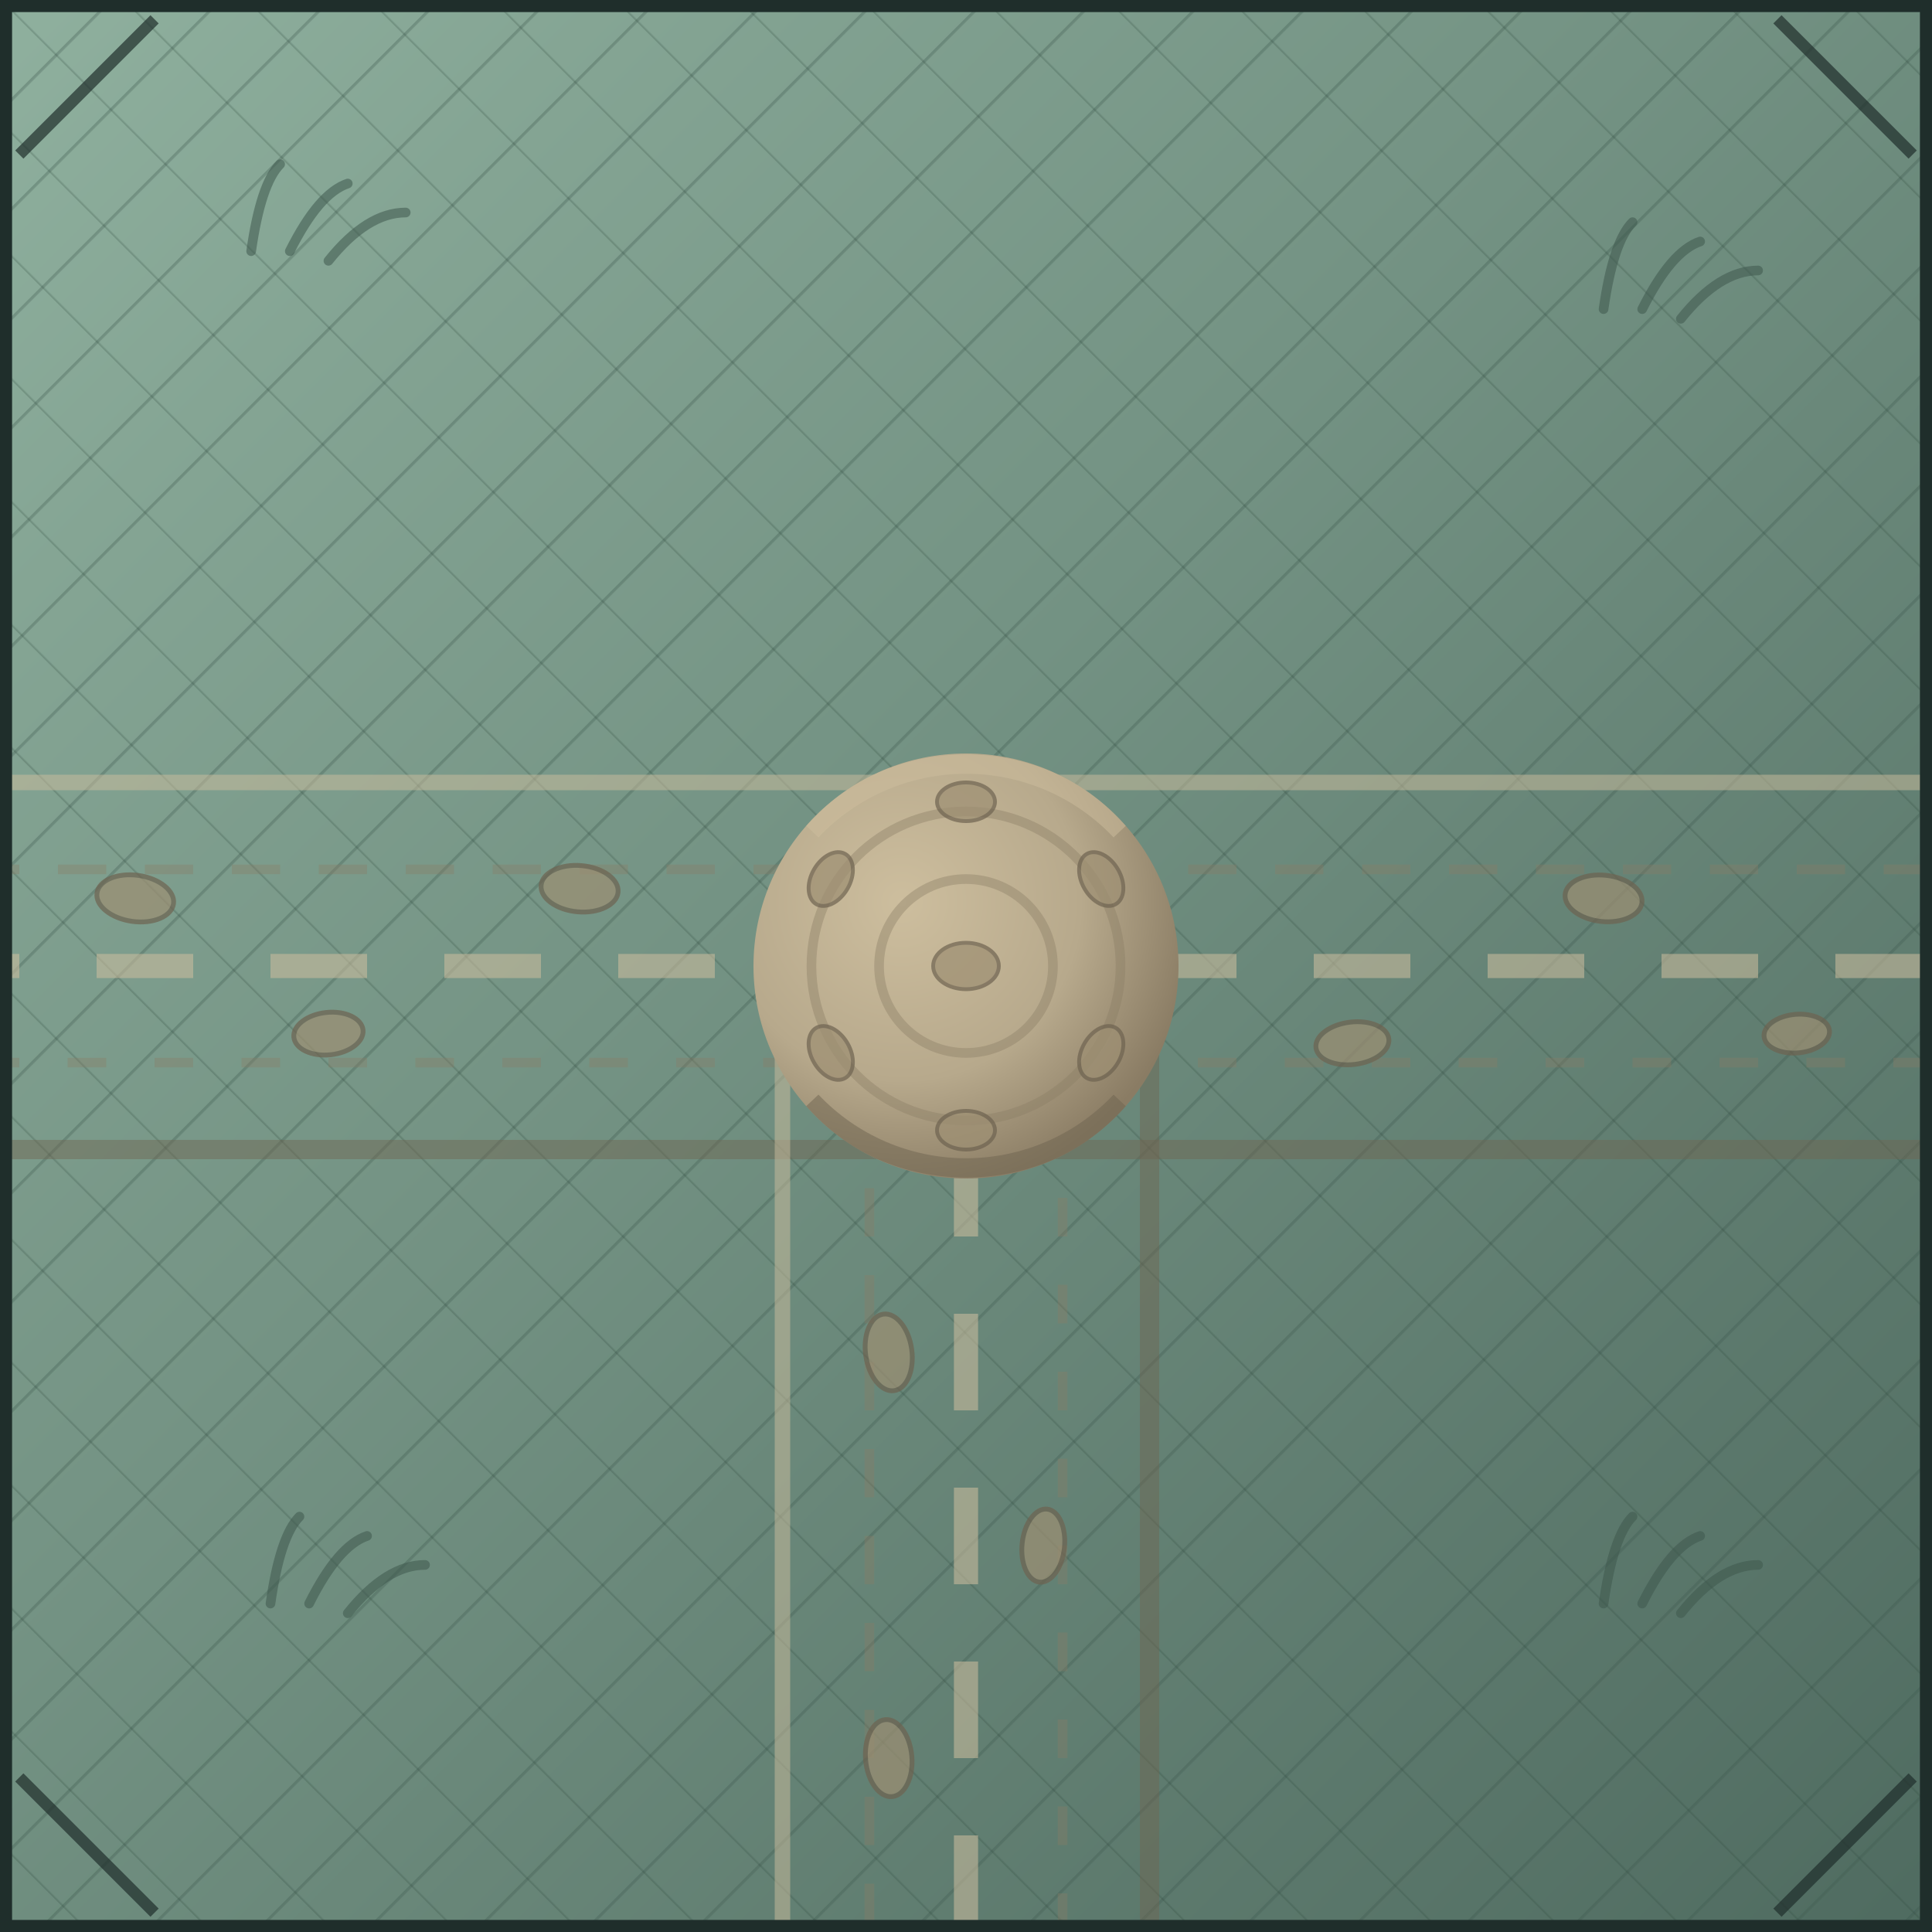
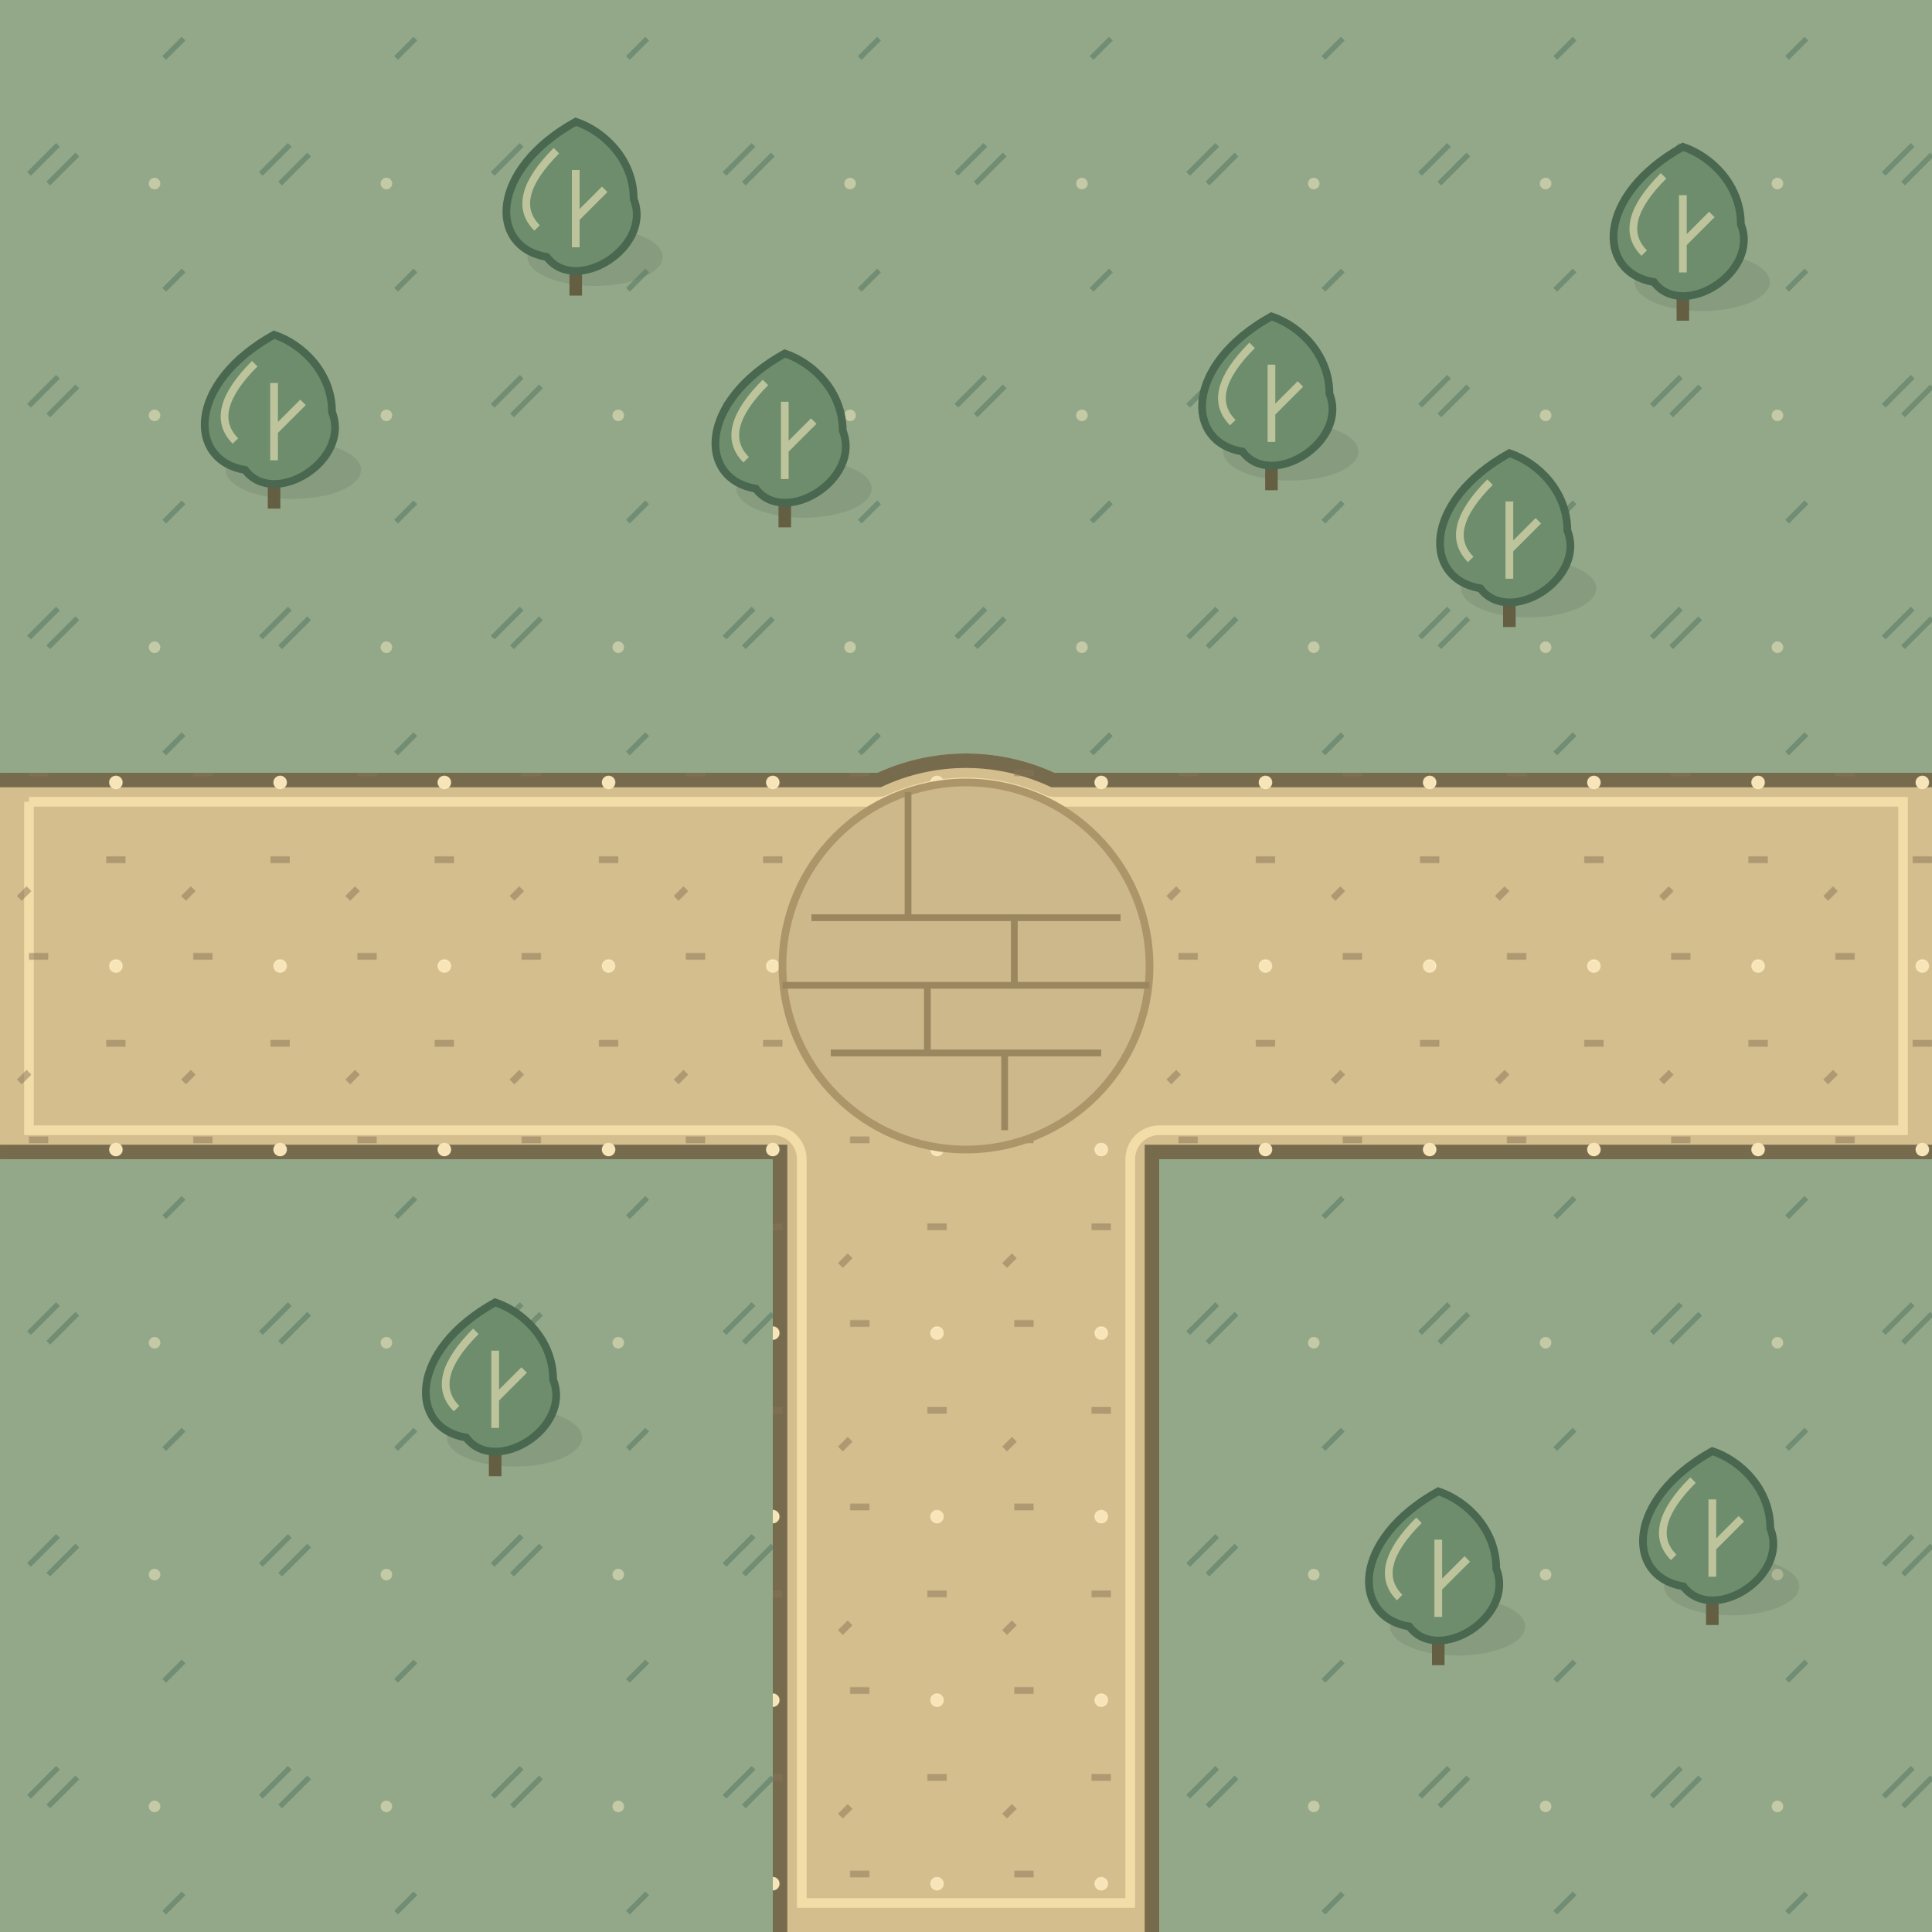
- <svg xmlns="http://www.w3.org/2000/svg" viewBox="0 0 200 200" width="200" height="200">
+ <svg xmlns="http://www.w3.org/2000/svg" width="200" height="200" viewBox="0 0 200 200">
  <defs>
-     <linearGradient id="grassGrad" x1="0" y1="0" x2="200" y2="200" gradientUnits="userSpaceOnUse">
-       <stop offset="0%" stop-color="#8FB09E" />
-       <stop offset="100%" stop-color="#4F6B60" />
-     </linearGradient>
-     <pattern id="hatchA" width="8" height="8" patternUnits="userSpaceOnUse" patternTransform="rotate(45)">
-       <line x1="0" y1="0" x2="0" y2="8" stroke="#3E574D" stroke-width="0.6" opacity="0.3" />
+     <pattern id="grass" width="24" height="24" patternUnits="userSpaceOnUse">
+       <path d="M3,18 l3,-3 m-1,4 3,-3 M17,6 l2,-2" fill="none" stroke="#4f715d" stroke-width=".55" opacity=".5" />
+       <circle cx="16" cy="19" r=".6" fill="#dfdab5" opacity=".65" />
    </pattern>
-     <pattern id="hatchB" width="9" height="9" patternUnits="userSpaceOnUse" patternTransform="rotate(-45)">
-       <line x1="0" y1="0" x2="0" y2="9" stroke="#2F473D" stroke-width="0.4" opacity="0.22" />
+     <pattern id="stone" width="24" height="16" patternUnits="userSpaceOnUse">
+       <path d="M0,0 H24 M0,8 H24 M12,0 V8 M0,8 V16 M24,8 V16" fill="none" stroke="#214e48" stroke-width=".55" opacity=".5" />
+       <path d="M1,1 H23 M1,9 H11" stroke="#9bc1a1" stroke-width=".5" opacity=".45" />
    </pattern>
-     <linearGradient id="roadGrad" x1="0" y1="0" x2="0" y2="1">
-       <stop offset="0%" stop-color="#C4B79C" />
-       <stop offset="55%" stop-color="#B7A98C" />
-       <stop offset="100%" stop-color="#98896C" />
-     </linearGradient>
-     <radialGradient id="hubGrad" cx="35%" cy="35%" r="70%">
-       <stop offset="0%" stop-color="#CDBE9E" />
-       <stop offset="60%" stop-color="#B7A98C" />
-       <stop offset="100%" stop-color="#8A7C64" />
-     </radialGradient>
-     <clipPath id="hubClip">
-       <circle cx="100" cy="100" r="22" />
+     <pattern id="hatch" width="5" height="5" patternUnits="userSpaceOnUse">
+       <path d="M-1,1 L1,-1 M0,5 L5,0 M4,6 L6,4" stroke="#193e38" stroke-width=".65" opacity=".4" />
+     </pattern>
+     <pattern id="gravel" width="17" height="19" patternUnits="userSpaceOnUse">
+       <path d="M3,4 h2 m6,9 h2 M2,17 l1,-1" stroke="#877455" stroke-width=".7" opacity=".5" />
+       <circle cx="12" cy="5" r=".7" fill="#f7e4b8" />
+     </pattern>
+     <clipPath id="canvas">
+       <rect width="200" height="200" />
+     </clipPath>
+     <clipPath id="road">
+       <path d="M80.000,199.000 L80.000,200.000 L120.000,200.000 L120.000,199.000 L120.000,120.000 L199.000,120.000 L200.000,120.000 L200.000,80.000 L199.000,80.000 L109.165,80.000 L109.161,79.998 L108.915,79.887 L108.668,79.779 L108.419,79.675 L108.169,79.573 L107.918,79.474 L107.665,79.379 L107.412,79.286 L107.157,79.197 L106.901,79.110 L106.644,79.027 L106.386,78.947 L106.127,78.871 L105.868,78.797 L105.607,78.727 L105.346,78.659 L105.083,78.595 L104.820,78.535 L104.556,78.477 L104.292,78.423 L104.027,78.372 L103.761,78.324 L103.495,78.279 L103.228,78.238 L102.961,78.200 L102.693,78.165 L102.425,78.134 L102.156,78.106 L101.888,78.081 L101.618,78.060 L101.349,78.041 L101.079,78.026 L100.810,78.015 L100.540,78.007 L100.270,78.002 L100.000,78.000 L99.730,78.002 L99.460,78.007 L99.190,78.015 L98.921,78.026 L98.651,78.041 L98.382,78.060 L98.112,78.081 L97.844,78.106 L97.575,78.134 L97.307,78.165 L97.039,78.200 L96.772,78.238 L96.505,78.279 L96.239,78.324 L95.973,78.372 L95.708,78.423 L95.444,78.477 L95.180,78.535 L94.917,78.595 L94.654,78.659 L94.393,78.727 L94.132,78.797 L93.873,78.871 L93.614,78.947 L93.356,79.027 L93.099,79.110 L92.843,79.197 L92.588,79.286 L92.335,79.379 L92.082,79.474 L91.831,79.573 L91.581,79.675 L91.332,79.779 L91.085,79.887 L90.839,79.998 L90.835,80.000 L1.000,80.000 L0.000,80.000 L0.000,120.000 L1.000,120.000 L80.000,120.000 L80.000,199.000 Z" fill="white" />
    </clipPath>
  </defs>
-   <rect data-structural="true" data-role="field-base" x="0" y="0" width="200" height="200" fill="url(#grassGrad)" />
-   <rect x="0" y="0" width="200" height="200" fill="url(#hatchA)" />
-   <rect x="0" y="0" width="200" height="200" fill="url(#hatchB)" />
-   <g stroke="#3E574D" stroke-width="1" stroke-linecap="round" fill="none" opacity="0.55">
-     <path d="M26,26 q1,-7 3,-9 M30,26 q3,-6 6,-7 M34,27 q4,-5 8,-5" />
-     <path d="M166,32 q1,-7 3,-9 M170,32 q3,-6 6,-7 M174,33 q4,-5 8,-5" />
-     <path d="M28,166 q1,-7 3,-9 M32,166 q3,-6 6,-7 M36,167 q4,-5 8,-5" />
-     <path d="M166,166 q1,-7 3,-9 M170,166 q3,-6 6,-7 M174,167 q4,-5 8,-5" />
-   </g>
-   <path data-structural="true" data-role="road" data-group="0" d="M200,100 L100,100" fill="none" stroke="url(#roadGrad)" stroke-width="40" stroke-linecap="butt" />
-   <path data-structural="true" data-role="road" data-group="1" d="M100,200 L100,100" fill="none" stroke="url(#roadGrad)" stroke-width="40" stroke-linecap="butt" />
-   <path data-structural="true" data-role="road" data-group="2" d="M0,100 L100,100" fill="none" stroke="url(#roadGrad)" stroke-width="40" stroke-linecap="butt" />
-   <path d="M200,81 L0,81" fill="none" stroke="#CDBE9E" stroke-width="1.6" opacity="0.5" />
-   <path d="M200,119 L0,119" fill="none" stroke="#6E6350" stroke-width="2" opacity="0.45" />
-   <path d="M200,90 L0,90" fill="none" stroke="#8A7C64" stroke-width="1" stroke-dasharray="5 4" opacity="0.35" />
-   <path d="M200,110 L0,110" fill="none" stroke="#8A7C64" stroke-width="1" stroke-dasharray="4 5" opacity="0.35" />
-   <path d="M200,100 L0,100" fill="none" stroke="#CDBE9E" stroke-width="2.5" stroke-dasharray="10 8" opacity="0.55" />
-   <path d="M81,200 L81,100" fill="none" stroke="#CDBE9E" stroke-width="1.6" opacity="0.5" />
-   <path d="M119,200 L119,100" fill="none" stroke="#6E6350" stroke-width="2" opacity="0.45" />
-   <path d="M90,200 L90,100" fill="none" stroke="#8A7C64" stroke-width="1" stroke-dasharray="5 4" opacity="0.35" />
-   <path d="M110,200 L110,100" fill="none" stroke="#8A7C64" stroke-width="1" stroke-dasharray="4 5" opacity="0.35" />
-   <path d="M100,200 L100,100" fill="none" stroke="#CDBE9E" stroke-width="2.5" stroke-dasharray="10 8" opacity="0.55" />
-   <g fill="#9C8E72" stroke="#6E6350" stroke-width="0.5" opacity="0.7">
-     <ellipse cx="14" cy="93" rx="4" ry="2.4" transform="rotate(8 14 93)" />
-     <ellipse cx="34" cy="107" rx="3.6" ry="2.2" transform="rotate(-6 34 107)" />
-     <ellipse cx="60" cy="92" rx="4" ry="2.4" transform="rotate(5 60 92)" />
-     <ellipse cx="140" cy="108" rx="3.8" ry="2.2" transform="rotate(-7 140 108)" />
-     <ellipse cx="166" cy="93" rx="4" ry="2.4" transform="rotate(6 166 93)" />
-     <ellipse cx="186" cy="107" rx="3.4" ry="2" transform="rotate(-5 186 107)" />
-     <ellipse cx="92" cy="140" rx="2.4" ry="4" transform="rotate(-8 92 140)" />
-     <ellipse cx="108" cy="160" rx="2.2" ry="3.8" transform="rotate(6 108 160)" />
-     <ellipse cx="92" cy="182" rx="2.4" ry="4" transform="rotate(-5 92 182)" />
-   </g>
-   <circle data-structural="true" data-role="junction-hub" cx="100" cy="100" r="22" fill="url(#hubGrad)" />
-   <g clip-path="url(#hubClip)">
-     <circle cx="100" cy="100" r="16" fill="none" stroke="#8A7C64" stroke-width="1" opacity="0.4" />
-     <circle cx="100" cy="100" r="9" fill="none" stroke="#8A7C64" stroke-width="1" opacity="0.4" />
-     <g fill="#9C8E72" stroke="#6E6350" stroke-width="0.4" opacity="0.7">
-       <ellipse cx="100" cy="83" rx="3" ry="2" />
-       <ellipse cx="114" cy="91" rx="3" ry="2" transform="rotate(60 114 91)" />
-       <ellipse cx="114" cy="109" rx="3" ry="2" transform="rotate(120 114 109)" />
-       <ellipse cx="100" cy="117" rx="3" ry="2" />
-       <ellipse cx="86" cy="109" rx="3" ry="2" transform="rotate(60 86 109)" />
-       <ellipse cx="86" cy="91" rx="3" ry="2" transform="rotate(120 86 91)" />
-       <ellipse cx="100" cy="100" rx="3.4" ry="2.4" />
+   <g clip-path="url(#canvas)">
+     <rect width="200" height="200" fill="#93a889" />
+     <rect width="200" height="200" fill="url(#grass)" />
+     <g transform="translate(28.37 43.65)">
+       <ellipse cx="2" cy="5" rx="7" ry="3" fill="#62785e" opacity=".25" />
+       <path d="M0,4 v5" stroke="#645e43" stroke-width="1.3" />
+       <path d="M0,-9 C-9,-4 -9,4 -3,5 C0,9 8,4 6,-1 C6,-5 3,-8 0,-9Z" fill="#6d8d6d" stroke="#49684f" stroke-width=".8" />
+       <path d="M-2,-6 Q-7,-1 -4,2 M0,-4 V4 M0,1 l3,-3" stroke="#bdc49c" stroke-width=".8" fill="none" />
    </g>
-     <path d="M84,86 A22,22 0 0,1 116,86" fill="none" stroke="#CDBE9E" stroke-width="2" opacity="0.5" />
-     <path d="M84,114 A22,22 0 0,0 116,114" fill="none" stroke="#6E6350" stroke-width="2" opacity="0.5" />
-   </g>
-   <rect data-structural="true" data-role="tile-border" x="0.5" y="0.5" width="199" height="199" fill="none" stroke="#1F2E2B" stroke-width="1.5" />
-   <g stroke="#1F2E2B" stroke-width="1.2" opacity="0.7">
-     <path d="M2,16 L16,2" />
-     <path d="M184,2 L198,16" />
-     <path d="M198,184 L184,198" />
-     <path d="M16,198 L2,184" />
+     <g transform="translate(131.62 41.75)">
+       <ellipse cx="2" cy="5" rx="7" ry="3" fill="#62785e" opacity=".25" />
+       <path d="M0,4 v5" stroke="#645e43" stroke-width="1.3" />
+       <path d="M0,-9 C-9,-4 -9,4 -3,5 C0,9 8,4 6,-1 C6,-5 3,-8 0,-9Z" fill="#6d8d6d" stroke="#49684f" stroke-width=".8" />
+       <path d="M-2,-6 Q-7,-1 -4,2 M0,-4 V4 M0,1 l3,-3" stroke="#bdc49c" stroke-width=".8" fill="none" />
+     </g>
+     <g transform="translate(177.26 159.22)">
+       <ellipse cx="2" cy="5" rx="7" ry="3" fill="#62785e" opacity=".25" />
+       <path d="M0,4 v5" stroke="#645e43" stroke-width="1.3" />
+       <path d="M0,-9 C-9,-4 -9,4 -3,5 C0,9 8,4 6,-1 C6,-5 3,-8 0,-9Z" fill="#6d8d6d" stroke="#49684f" stroke-width=".8" />
+       <path d="M-2,-6 Q-7,-1 -4,2 M0,-4 V4 M0,1 l3,-3" stroke="#bdc49c" stroke-width=".8" fill="none" />
+     </g>
+     <g transform="translate(156.25 55.91)">
+       <ellipse cx="2" cy="5" rx="7" ry="3" fill="#62785e" opacity=".25" />
+       <path d="M0,4 v5" stroke="#645e43" stroke-width="1.3" />
+       <path d="M0,-9 C-9,-4 -9,4 -3,5 C0,9 8,4 6,-1 C6,-5 3,-8 0,-9Z" fill="#6d8d6d" stroke="#49684f" stroke-width=".8" />
+       <path d="M-2,-6 Q-7,-1 -4,2 M0,-4 V4 M0,1 l3,-3" stroke="#bdc49c" stroke-width=".8" fill="none" />
+     </g>
+     <g transform="translate(51.26 143.82)">
+       <ellipse cx="2" cy="5" rx="7" ry="3" fill="#62785e" opacity=".25" />
+       <path d="M0,4 v5" stroke="#645e43" stroke-width="1.3" />
+       <path d="M0,-9 C-9,-4 -9,4 -3,5 C0,9 8,4 6,-1 C6,-5 3,-8 0,-9Z" fill="#6d8d6d" stroke="#49684f" stroke-width=".8" />
+       <path d="M-2,-6 Q-7,-1 -4,2 M0,-4 V4 M0,1 l3,-3" stroke="#bdc49c" stroke-width=".8" fill="none" />
+     </g>
+     <g transform="translate(148.89 163.38)">
+       <ellipse cx="2" cy="5" rx="7" ry="3" fill="#62785e" opacity=".25" />
+       <path d="M0,4 v5" stroke="#645e43" stroke-width="1.3" />
+       <path d="M0,-9 C-9,-4 -9,4 -3,5 C0,9 8,4 6,-1 C6,-5 3,-8 0,-9Z" fill="#6d8d6d" stroke="#49684f" stroke-width=".8" />
+       <path d="M-2,-6 Q-7,-1 -4,2 M0,-4 V4 M0,1 l3,-3" stroke="#bdc49c" stroke-width=".8" fill="none" />
+     </g>
+     <g transform="translate(59.60 21.60)">
+       <ellipse cx="2" cy="5" rx="7" ry="3" fill="#62785e" opacity=".25" />
+       <path d="M0,4 v5" stroke="#645e43" stroke-width="1.3" />
+       <path d="M0,-9 C-9,-4 -9,4 -3,5 C0,9 8,4 6,-1 C6,-5 3,-8 0,-9Z" fill="#6d8d6d" stroke="#49684f" stroke-width=".8" />
+       <path d="M-2,-6 Q-7,-1 -4,2 M0,-4 V4 M0,1 l3,-3" stroke="#bdc49c" stroke-width=".8" fill="none" />
+     </g>
+     <g transform="translate(174.21 24.20)">
+       <ellipse cx="2" cy="5" rx="7" ry="3" fill="#62785e" opacity=".25" />
+       <path d="M0,4 v5" stroke="#645e43" stroke-width="1.3" />
+       <path d="M0,-9 C-9,-4 -9,4 -3,5 C0,9 8,4 6,-1 C6,-5 3,-8 0,-9Z" fill="#6d8d6d" stroke="#49684f" stroke-width=".8" />
+       <path d="M-2,-6 Q-7,-1 -4,2 M0,-4 V4 M0,1 l3,-3" stroke="#bdc49c" stroke-width=".8" fill="none" />
+     </g>
+     <g transform="translate(81.24 45.59)">
+       <ellipse cx="2" cy="5" rx="7" ry="3" fill="#62785e" opacity=".25" />
+       <path d="M0,4 v5" stroke="#645e43" stroke-width="1.3" />
+       <path d="M0,-9 C-9,-4 -9,4 -3,5 C0,9 8,4 6,-1 C6,-5 3,-8 0,-9Z" fill="#6d8d6d" stroke="#49684f" stroke-width=".8" />
+       <path d="M-2,-6 Q-7,-1 -4,2 M0,-4 V4 M0,1 l3,-3" stroke="#bdc49c" stroke-width=".8" fill="none" />
+     </g>
+     <path d="M80.000,199.000 L80.000,200.000 L120.000,200.000 L120.000,199.000 L120.000,120.000 L199.000,120.000 L200.000,120.000 L200.000,80.000 L199.000,80.000 L109.165,80.000 L109.161,79.998 L108.915,79.887 L108.668,79.779 L108.419,79.675 L108.169,79.573 L107.918,79.474 L107.665,79.379 L107.412,79.286 L107.157,79.197 L106.901,79.110 L106.644,79.027 L106.386,78.947 L106.127,78.871 L105.868,78.797 L105.607,78.727 L105.346,78.659 L105.083,78.595 L104.820,78.535 L104.556,78.477 L104.292,78.423 L104.027,78.372 L103.761,78.324 L103.495,78.279 L103.228,78.238 L102.961,78.200 L102.693,78.165 L102.425,78.134 L102.156,78.106 L101.888,78.081 L101.618,78.060 L101.349,78.041 L101.079,78.026 L100.810,78.015 L100.540,78.007 L100.270,78.002 L100.000,78.000 L99.730,78.002 L99.460,78.007 L99.190,78.015 L98.921,78.026 L98.651,78.041 L98.382,78.060 L98.112,78.081 L97.844,78.106 L97.575,78.134 L97.307,78.165 L97.039,78.200 L96.772,78.238 L96.505,78.279 L96.239,78.324 L95.973,78.372 L95.708,78.423 L95.444,78.477 L95.180,78.535 L94.917,78.595 L94.654,78.659 L94.393,78.727 L94.132,78.797 L93.873,78.871 L93.614,78.947 L93.356,79.027 L93.099,79.110 L92.843,79.197 L92.588,79.286 L92.335,79.379 L92.082,79.474 L91.831,79.573 L91.581,79.675 L91.332,79.779 L91.085,79.887 L90.839,79.998 L90.835,80.000 L1.000,80.000 L0.000,80.000 L0.000,120.000 L1.000,120.000 L80.000,120.000 L80.000,199.000 Z" fill="#d4be8e" />
+     <g clip-path="url(#road)">
+       <path d="M80.000,199.000 L80.000,199.999 M120.000,199.999 L120.000,199.000 L120.000,120.000 L199.000,120.000 L199.999,120.000 M199.999,80.000 L199.000,80.000 L109.165,80.000 L109.161,79.998 L108.915,79.887 L108.668,79.779 L108.419,79.675 L108.169,79.573 L107.918,79.474 L107.665,79.379 L107.412,79.286 L107.157,79.197 L106.901,79.110 L106.644,79.027 L106.386,78.947 L106.127,78.871 L105.868,78.797 L105.607,78.727 L105.346,78.659 L105.083,78.595 L104.820,78.535 L104.556,78.477 L104.292,78.423 L104.027,78.372 L103.761,78.324 L103.495,78.279 L103.228,78.238 L102.961,78.200 L102.693,78.165 L102.425,78.134 L102.156,78.106 L101.888,78.081 L101.618,78.060 L101.349,78.041 L101.079,78.026 L100.810,78.015 L100.540,78.007 L100.270,78.002 L100.000,78.000 L99.730,78.002 L99.460,78.007 L99.190,78.015 L98.921,78.026 L98.651,78.041 L98.382,78.060 L98.112,78.081 L97.844,78.106 L97.575,78.134 L97.307,78.165 L97.039,78.200 L96.772,78.238 L96.505,78.279 L96.239,78.324 L95.973,78.372 L95.708,78.423 L95.444,78.477 L95.180,78.535 L94.917,78.595 L94.654,78.659 L94.393,78.727 L94.132,78.797 L93.873,78.871 L93.614,78.947 L93.356,79.027 L93.099,79.110 L92.843,79.197 L92.588,79.286 L92.335,79.379 L92.082,79.474 L91.831,79.573 L91.581,79.675 L91.332,79.779 L91.085,79.887 L90.839,79.998 L90.835,80.000 L1.000,80.000 L0.001,80.000 M0.001,120.000 L1.000,120.000 L80.000,120.000 L80.000,199.000" fill="none" stroke="#776b4e" stroke-width="3" />
+       <path d="M3.000,83.000 L3.000,117.000 L80.000,117.000 L80.294,117.014 L80.585,117.058 L80.871,117.129 L81.148,117.228 L81.414,117.354 L81.667,117.506 L81.903,117.681 L82.121,117.879 L82.319,118.097 L82.494,118.333 L82.646,118.586 L82.772,118.852 L82.871,119.129 L82.942,119.415 L82.986,119.706 L83.000,120.000 L83.000,197.000 L117.000,197.000 L117.000,120.000 L117.014,119.706 L117.058,119.415 L117.129,119.129 L117.228,118.852 L117.354,118.586 L117.506,118.333 L117.681,118.097 L117.879,117.879 L118.097,117.681 L118.333,117.506 L118.586,117.354 L118.852,117.228 L119.129,117.129 L119.415,117.058 L119.706,117.014 L120.000,117.000 L197.000,117.000 L197.000,83.000 L109.165,83.000 L108.848,82.983 L108.534,82.933 L108.228,82.850 L107.932,82.735 L107.699,82.630 L107.486,82.537 L107.271,82.446 L107.055,82.358 L106.838,82.273 L106.620,82.191 L106.401,82.111 L106.181,82.034 L105.960,81.959 L105.738,81.887 L105.515,81.818 L105.292,81.752 L105.068,81.688 L104.842,81.628 L104.617,81.569 L104.390,81.514 L104.163,81.462 L103.935,81.412 L103.707,81.365 L103.478,81.321 L103.248,81.280 L103.018,81.241 L102.788,81.206 L102.557,81.173 L102.326,81.143 L102.094,81.116 L101.862,81.092 L101.630,81.070 L101.398,81.052 L101.165,81.036 L100.932,81.023 L100.699,81.013 L100.466,81.006 L100.233,81.001 L100.000,81.000 L99.767,81.001 L99.534,81.006 L99.301,81.013 L99.068,81.023 L98.835,81.036 L98.602,81.052 L98.370,81.070 L98.138,81.092 L97.906,81.116 L97.674,81.143 L97.443,81.173 L97.212,81.206 L96.982,81.241 L96.752,81.280 L96.522,81.321 L96.293,81.365 L96.065,81.412 L95.837,81.462 L95.610,81.514 L95.383,81.569 L95.158,81.628 L94.932,81.688 L94.708,81.752 L94.485,81.818 L94.262,81.887 L94.040,81.959 L93.819,82.034 L93.599,82.111 L93.380,82.191 L93.162,82.273 L92.945,82.358 L92.729,82.446 L92.514,82.537 L92.300,82.630 L92.071,82.733 L92.070,82.732 L91.798,82.841 L91.483,82.929 L91.161,82.982 L90.835,83.000 L3.000,83.000" fill="none" stroke="#f2dca8" stroke-width="1" />
+       <rect width="200" height="200" fill="url(#gravel)" />
+     </g>
+     <circle cx="100" cy="100" r="19" fill="#ccb88a" stroke="#ad956a" stroke-width=".8" />
+     <path d="M84,95 H116 M81,102 H119 M86,109 H114 M94,82 V95 M105,95 V102 M96,102 V109 M104,109 V117" stroke="#9b875f" stroke-width=".7" fill="none" />
  </g>
</svg>
